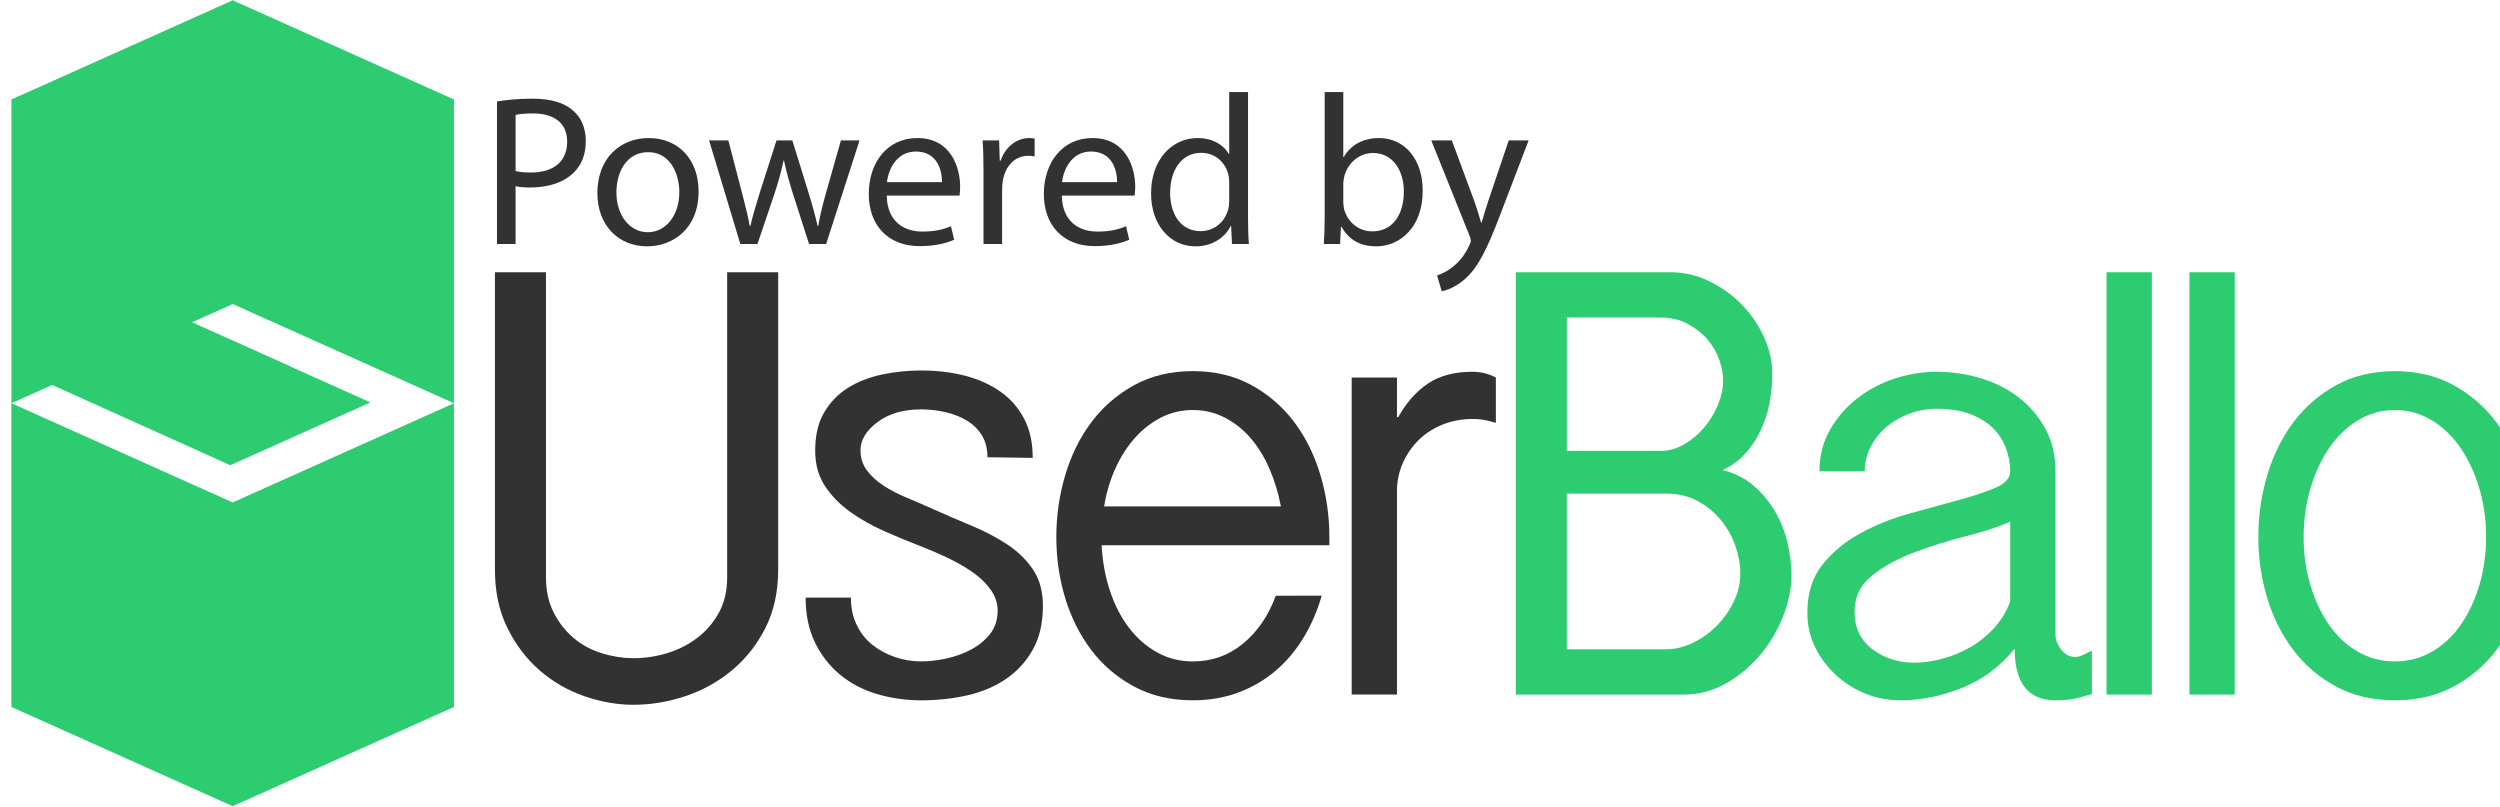
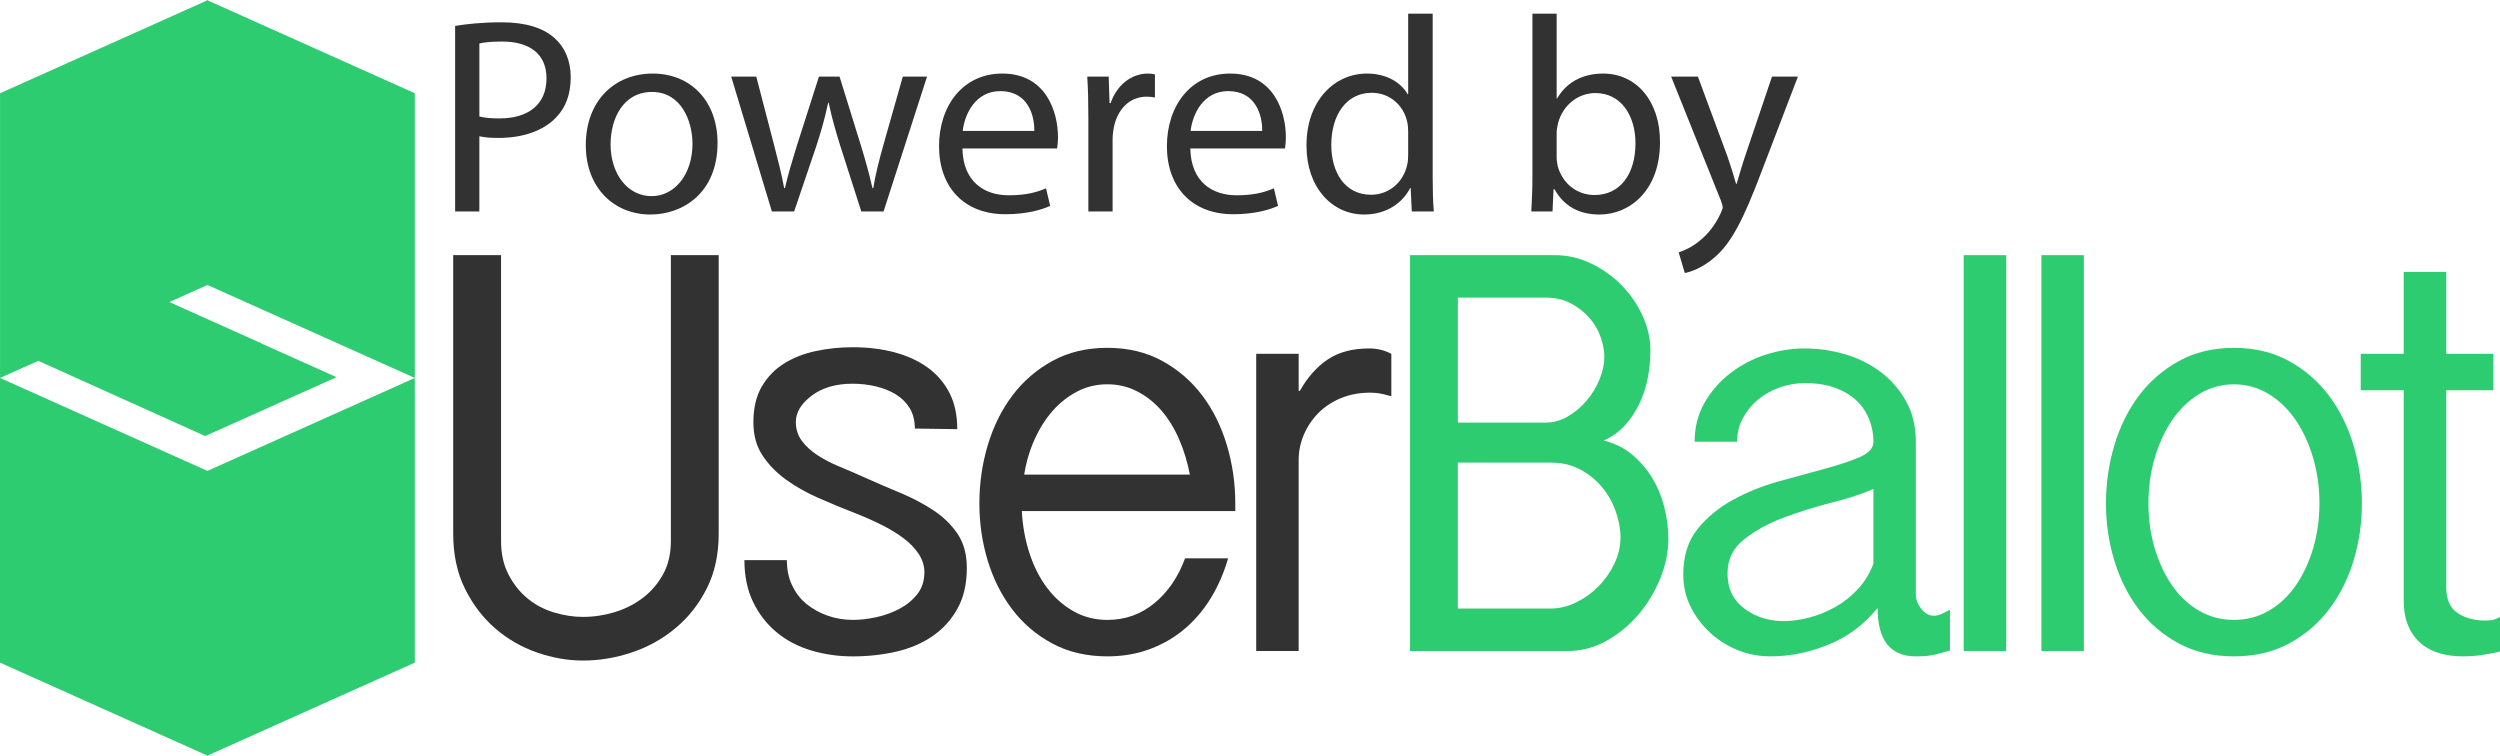
- <svg xmlns="http://www.w3.org/2000/svg" version="1.1" id="Layer_1" x="0px" y="0px" width="439.536px" height="141.79px" viewBox="0 -49 439.536 141.79" enable-background="new 0 -49 439.536 141.79" xml:space="preserve">
+ <svg xmlns="http://www.w3.org/2000/svg" version="1.1" id="Layer_1" x="0px" y="0px" width="468.961px" height="141.79px" viewBox="2 -49 468.961 141.79" enable-background="new 2 -49 468.961 141.79" xml:space="preserve">
  <path display="none" fill="#4FBA6F" d="M18.27,37.051l-11.899,6.07l19.215,8.792l12.967-5.691L18.27,37.051z" />
  <g>
    <polygon fill="#2ECC71" points="2,21.895 2,75.297 40.789,92.687 40.789,92.79 40.907,92.739 41.023,92.79 41.023,92.687    79.81,75.297 79.81,21.895 40.907,39.335  " />
    <polygon fill="#2ECC71" points="41.029,-48.895 41.029,-49 40.911,-48.948 40.793,-49 40.793,-48.895 2.004,-31.508 2.004,21.895    9.174,18.682 26.497,26.494 26.502,26.491 40.48,32.794 65.119,21.75 51.099,15.465 51.135,15.448 33.763,7.66 40.911,4.455    79.813,21.895 79.813,-31.508  " />
  </g>
  <path fill="#323232" d="M95.99-1.135v53.614c0,2.391,0.46,4.486,1.391,6.283c0.928,1.794,2.114,3.286,3.562,4.484  c1.451,1.198,3.102,2.072,4.959,2.633c1.854,0.562,3.674,0.842,5.456,0.842c2.004,0,3.991-0.296,5.961-0.895  c1.967-0.6,3.729-1.498,5.292-2.693c1.56-1.194,2.82-2.671,3.788-4.43c0.962-1.756,1.446-3.831,1.446-6.225V-1.135h8.971V51.13  c0,3.891-0.747,7.312-2.241,10.266c-1.497,2.955-3.462,5.44-5.89,7.457c-2.43,2.02-5.161,3.534-8.188,4.541  c-3.026,1.013-6.077,1.515-9.14,1.515c-2.844,0-5.721-0.502-8.639-1.515c-2.915-1.011-5.533-2.525-7.851-4.541  c-2.318-2.017-4.206-4.502-5.662-7.457c-1.461-2.954-2.19-6.375-2.19-10.266V-1.135H95.99z" />
-   <path fill="#323232" d="M149.602,56.069c0,1.775,0.332,3.369,1.005,4.772c0.667,1.408,1.581,2.573,2.735,3.501  s2.473,1.65,3.964,2.166c1.488,0.518,3.056,0.774,4.692,0.774c1.337,0,2.789-0.164,4.353-0.501c1.563-0.334,3.017-0.857,4.357-1.57  c1.339-0.704,2.456-1.621,3.35-2.74c0.896-1.123,1.343-2.5,1.343-4.142c0-1.191-0.356-2.333-1.065-3.411  c-0.713-1.082-1.665-2.069-2.86-2.965c-1.198-0.898-2.579-1.737-4.151-2.52c-1.57-0.785-3.213-1.512-4.936-2.183  c-2.318-0.898-4.617-1.845-6.898-2.856c-2.279-1.004-4.316-2.161-6.111-3.47c-1.795-1.304-3.253-2.816-4.373-4.531  c-1.121-1.715-1.683-3.769-1.683-6.156c0-2.685,0.521-4.923,1.569-6.714c1.045-1.793,2.431-3.228,4.149-4.31  c1.722-1.08,3.703-1.864,5.945-2.35c2.244-0.484,4.561-0.727,6.954-0.727c2.841,0,5.457,0.32,7.853,0.954  c2.39,0.637,4.466,1.59,6.226,2.86c1.754,1.273,3.119,2.86,4.092,4.767c0.972,1.907,1.457,4.169,1.457,6.786l-7.962-0.112  c0-1.495-0.319-2.766-0.952-3.813c-0.637-1.046-1.499-1.908-2.582-2.58c-1.083-0.673-2.339-1.178-3.756-1.514  c-1.422-0.338-2.88-0.505-4.375-0.505c-3.138,0-5.703,0.749-7.683,2.243c-1.981,1.497-2.972,3.14-2.972,4.936  c0,1.346,0.375,2.523,1.123,3.533c0.752,1.01,1.724,1.907,2.927,2.691c1.201,0.784,2.568,1.497,4.105,2.131  c1.538,0.637,3.135,1.329,4.788,2.074c2.172,0.974,4.384,1.928,6.638,2.861c2.251,0.938,4.314,2.02,6.193,3.253  c1.875,1.233,3.393,2.71,4.556,4.429c1.163,1.727,1.745,3.855,1.745,6.397c0,2.991-0.583,5.534-1.744,7.623  c-1.16,2.099-2.717,3.817-4.667,5.162c-1.946,1.348-4.217,2.32-6.803,2.918c-2.587,0.596-5.304,0.898-8.154,0.898  c-2.774,0-5.397-0.378-7.872-1.123c-2.473-0.747-4.63-1.888-6.469-3.421c-1.837-1.532-3.3-3.421-4.387-5.665  c-1.082-2.242-1.627-4.859-1.627-7.852H149.602z" />
-   <path fill="#323232" d="M232.375,55.732c-0.748,2.618-1.794,5.047-3.14,7.29s-2.972,4.189-4.878,5.831  c-1.909,1.646-4.095,2.938-6.563,3.871c-2.467,0.933-5.157,1.4-8.074,1.4c-3.892,0-7.328-0.804-10.319-2.41  c-2.99-1.608-5.495-3.739-7.515-6.396c-2.021-2.654-3.552-5.702-4.6-9.139c-1.047-3.439-1.568-7.029-1.568-10.768  c0-3.74,0.521-7.364,1.568-10.88c1.048-3.513,2.579-6.618,4.6-9.31c2.02-2.691,4.524-4.859,7.515-6.504  c2.991-1.645,6.428-2.468,10.319-2.468c3.886,0,7.327,0.823,10.318,2.468c2.991,1.646,5.497,3.813,7.515,6.504  c2.019,2.692,3.549,5.799,4.598,9.31c1.047,3.516,1.572,7.14,1.572,10.88v1.457H193.68c0.15,2.829,0.636,5.485,1.457,7.978  c0.821,2.489,1.926,4.646,3.312,6.472c1.381,1.822,3.025,3.271,4.933,4.352c1.908,1.078,4.02,1.616,6.338,1.616  c3.363,0,6.317-1.057,8.861-3.164c2.54-2.11,4.448-4.907,5.719-8.389L232.375,55.732L232.375,55.732z M225.196,40.029  c-0.447-2.362-1.121-4.576-2.018-6.643c-0.897-2.066-2.001-3.857-3.312-5.37c-1.308-1.513-2.822-2.712-4.542-3.599  c-1.72-0.884-3.589-1.329-5.606-1.329s-3.89,0.444-5.607,1.329c-1.723,0.887-3.255,2.085-4.6,3.599  c-1.345,1.513-2.487,3.303-3.422,5.37c-0.934,2.066-1.588,4.28-1.964,6.643H225.196z" />
-   <path fill="#323232" d="M237.645,17.372h7.964v6.954h0.226c1.419-2.541,3.157-4.504,5.215-5.888  c2.056-1.383,4.656-2.077,7.795-2.077c1.494,0,2.877,0.337,4.148,1.011v7.963c-1.044-0.299-1.833-0.486-2.354-0.561  c-0.523-0.074-1.082-0.113-1.682-0.113c-1.944,0-3.738,0.337-5.383,1.009c-1.647,0.674-3.049,1.59-4.207,2.749  c-1.16,1.161-2.075,2.507-2.749,4.038c-0.671,1.533-1.009,3.16-1.009,4.878v35.78h-7.964V17.372z" />
-   <path fill="#2ECC71" d="M266.498-1.135h27.259c2.315,0,4.558,0.525,6.726,1.57c2.173,1.048,4.077,2.412,5.722,4.094  c1.644,1.683,2.954,3.589,3.922,5.72c0.973,2.132,1.461,4.282,1.461,6.45c0,1.794-0.167,3.551-0.504,5.271  c-0.335,1.721-0.879,3.348-1.627,4.879c-0.746,1.534-1.662,2.88-2.744,4.039c-1.086,1.159-2.378,2.074-3.871,2.747  c2.095,0.524,3.888,1.421,5.382,2.693c1.494,1.272,2.751,2.747,3.757,4.429c1.013,1.684,1.757,3.515,2.245,5.497  c0.487,1.982,0.729,3.945,0.729,5.888c0,2.393-0.503,4.841-1.514,7.348c-1.01,2.506-2.375,4.764-4.088,6.784  c-1.726,2.021-3.726,3.664-6.004,4.936c-2.282,1.271-4.693,1.906-7.233,1.906h-29.616V-1.135z M275.471,30.271h16.531  c1.414,0,2.793-0.393,4.136-1.177c1.336-0.786,2.512-1.776,3.515-2.973c1.006-1.195,1.807-2.524,2.4-3.981  c0.6-1.458,0.894-2.86,0.894-4.207c0-1.122-0.223-2.335-0.669-3.645c-0.447-1.307-1.135-2.504-2.068-3.589  c-0.931-1.083-2.085-1.999-3.46-2.748c-1.377-0.746-2.957-1.122-4.747-1.122h-16.531V30.271z M275.471,65.151h17.433  c1.569,0,3.13-0.369,4.697-1.122c1.564-0.745,2.957-1.738,4.187-2.972c1.228-1.23,2.233-2.651,3.018-4.264  c0.779-1.609,1.171-3.272,1.171-4.991c0-1.572-0.3-3.194-0.894-4.877c-0.595-1.684-1.454-3.199-2.569-4.544  c-1.115-1.345-2.47-2.447-4.078-3.307c-1.601-0.857-3.408-1.291-5.423-1.291h-17.546L275.471,65.151L275.471,65.151z" />
-   <path fill="#2ECC71" d="M319.887,33.86c0-2.692,0.614-5.121,1.849-7.291c1.234-2.168,2.84-4.019,4.824-5.552  c1.979-1.531,4.184-2.692,6.615-3.476c2.425-0.786,4.882-1.18,7.343-1.18c2.619,0,5.179,0.377,7.683,1.123  c2.503,0.748,4.727,1.87,6.678,3.364c1.937,1.497,3.512,3.329,4.709,5.497c1.197,2.17,1.795,4.675,1.795,7.515v28.713  c0,0.897,0.337,1.778,1.011,2.635c0.673,0.862,1.461,1.292,2.358,1.292c0.52,0,1.01-0.113,1.456-0.335  c0.452-0.226,0.975-0.487,1.574-0.787v7.629c-0.973,0.296-1.909,0.561-2.806,0.781c-0.897,0.226-2.096,0.337-3.589,0.337  c-4.788,0-7.18-3.028-7.18-9.083c-2.542,3.139-5.623,5.439-9.251,6.896c-3.629,1.458-7.235,2.187-10.825,2.187  c-2.169,0-4.225-0.392-6.169-1.176c-1.941-0.787-3.682-1.887-5.215-3.311c-1.534-1.42-2.742-3.046-3.64-4.879  c-0.898-1.83-1.35-3.829-1.35-5.997c0-3.441,0.877-6.262,2.639-8.472c1.757-2.205,3.964-4.037,6.617-5.495  c2.65-1.458,5.511-2.617,8.583-3.475c3.061-0.858,5.923-1.646,8.58-2.358c2.65-0.709,4.857-1.438,6.614-2.186  c1.754-0.747,2.638-1.72,2.638-2.917c0-1.42-0.262-2.805-0.785-4.151c-0.525-1.346-1.309-2.523-2.354-3.532  c-1.05-1.01-2.38-1.812-3.985-2.412c-1.609-0.597-3.537-0.897-5.775-0.897c-1.649,0-3.235,0.28-4.772,0.842  c-1.532,0.56-2.876,1.327-4.033,2.299c-1.162,0.973-2.096,2.132-2.807,3.477c-0.713,1.345-1.066,2.805-1.066,4.375H319.887z   M353.426,42.719c-2.025,0.899-4.583,1.739-7.683,2.524c-3.1,0.786-6.111,1.722-9.029,2.804c-2.922,1.088-5.428,2.451-7.513,4.095  c-2.097,1.645-3.144,3.776-3.144,6.394c0,2.84,1.047,5.047,3.144,6.615c2.09,1.57,4.555,2.357,7.401,2.357  c1.495,0,3.102-0.226,4.823-0.672c1.719-0.454,3.361-1.125,4.931-2.022c1.574-0.897,2.978-2.022,4.209-3.366  c1.229-1.348,2.189-2.917,2.86-4.712V42.719z" />
-   <path fill="#2ECC71" d="M378.326-1.135v74.25h-7.968v-74.25H378.326z" />
-   <path fill="#2ECC71" d="M392.898-1.135v74.25h-7.962v-74.25H392.898z" />
-   <path fill="#2ECC71" d="M421.053,74.125c-3.889,0-7.326-0.804-10.317-2.41c-2.996-1.608-5.497-3.736-7.515-6.396  c-2.019-2.649-3.549-5.699-4.602-9.138c-1.043-3.44-1.572-7.03-1.572-10.767c0-3.737,0.523-7.364,1.572-10.88  c1.049-3.513,2.583-6.618,4.602-9.309c2.021-2.691,4.525-4.86,7.515-6.506c2.991-1.644,6.429-2.467,10.317-2.467  c3.888,0,7.324,0.824,10.316,2.467c2.99,1.646,5.496,3.814,7.511,6.506c2.023,2.691,3.553,5.798,4.605,9.309  c1.039,3.516,1.571,7.143,1.571,10.88c0,3.736-0.526,7.326-1.571,10.767c-1.05,3.441-2.582,6.488-4.605,9.138  c-2.02,2.655-4.523,4.787-7.511,6.396C428.385,73.321,424.941,74.125,421.053,74.125z M421.053,67.283  c2.393,0,4.579-0.575,6.562-1.729c1.98-1.155,3.661-2.736,5.047-4.744c1.384-2.007,2.471-4.333,3.254-6.974  c0.781-2.643,1.174-5.449,1.174-8.424c0-2.978-0.393-5.798-1.174-8.481c-0.783-2.679-1.87-5.039-3.254-7.086  c-1.386-2.046-3.066-3.683-5.047-4.909c-1.983-1.227-4.17-1.842-6.562-1.842c-2.395,0-4.58,0.616-6.561,1.842  c-1.984,1.226-3.664,2.865-5.051,4.909c-1.386,2.048-2.469,4.408-3.252,7.086c-0.783,2.678-1.175,5.503-1.175,8.481  c0,2.975,0.392,5.786,1.175,8.424c0.783,2.641,1.866,4.967,3.252,6.974c1.387,2.008,3.066,3.589,5.051,4.744  C416.473,66.708,418.659,67.283,421.053,67.283z" />
-   <path fill="#2ECC71" d="M460.871,2.006v15.366h8.856v6.841h-8.856v36.903c0,2.316,0.709,3.941,2.129,4.879  c1.42,0.934,3.102,1.401,5.046,1.401c0.375,0,0.784-0.017,1.234-0.056c0.447-0.036,1.013-0.244,1.682-0.619v6.507  c-0.974,0.225-2.061,0.429-3.253,0.618c-1.197,0.185-2.471,0.278-3.818,0.278c-1.493,0-2.9-0.185-4.204-0.56  c-1.309-0.375-2.471-0.969-3.475-1.794c-1.011-0.823-1.815-1.908-2.414-3.254c-0.593-1.347-0.896-2.988-0.896-4.935v-39.37h-8.071  v-6.841h8.071V2.006H460.871z" />
+   <path fill="#323232" d="M149.602,56.069c0,1.775,0.332,3.369,1.005,4.772c0.667,1.408,1.581,2.573,2.735,3.501  c1.154,0.928,2.473,1.65,3.964,2.166c1.488,0.518,3.056,0.774,4.692,0.774c1.337,0,2.789-0.164,4.353-0.501  c1.563-0.334,3.017-0.857,4.357-1.57c1.339-0.704,2.456-1.621,3.35-2.74c0.896-1.123,1.343-2.5,1.343-4.142  c0-1.191-0.356-2.333-1.065-3.411c-0.713-1.082-1.665-2.069-2.86-2.965c-1.198-0.898-2.579-1.737-4.151-2.52  c-1.57-0.785-3.213-1.512-4.936-2.183c-2.318-0.898-4.617-1.845-6.898-2.856c-2.279-1.004-4.316-2.161-6.111-3.47  c-1.795-1.304-3.253-2.816-4.373-4.531c-1.121-1.715-1.683-3.769-1.683-6.156c0-2.685,0.521-4.923,1.569-6.714  c1.045-1.793,2.431-3.228,4.149-4.31c1.722-1.08,3.703-1.864,5.945-2.35c2.244-0.484,4.561-0.727,6.954-0.727  c2.841,0,5.457,0.32,7.853,0.954c2.39,0.637,4.466,1.59,6.226,2.86c1.754,1.273,3.119,2.86,4.092,4.767  c0.972,1.907,1.457,4.169,1.457,6.786l-7.962-0.112c0-1.495-0.319-2.766-0.952-3.813c-0.637-1.046-1.499-1.908-2.582-2.58  c-1.083-0.673-2.339-1.178-3.756-1.514c-1.422-0.338-2.88-0.505-4.375-0.505c-3.138,0-5.703,0.749-7.683,2.243  c-1.981,1.497-2.972,3.14-2.972,4.936c0,1.346,0.375,2.523,1.123,3.533c0.752,1.01,1.724,1.907,2.927,2.691  c1.201,0.784,2.568,1.497,4.105,2.131c1.538,0.637,3.135,1.329,4.788,2.074c2.172,0.974,4.384,1.928,6.638,2.861  c2.251,0.938,4.314,2.02,6.193,3.253c1.875,1.233,3.393,2.71,4.556,4.429c1.163,1.727,1.745,3.855,1.745,6.397  c0,2.991-0.583,5.534-1.744,7.623c-1.16,2.099-2.717,3.817-4.667,5.162c-1.946,1.349-4.217,2.319-6.803,2.918  c-2.587,0.597-5.304,0.897-8.154,0.897c-2.774,0-5.397-0.377-7.872-1.123c-2.473-0.746-4.63-1.887-6.469-3.42  c-1.837-1.532-3.3-3.421-4.387-5.665c-1.082-2.242-1.627-4.859-1.627-7.852h7.963V56.069z" />
+   <path fill="#323232" d="M232.375,55.732c-0.748,2.618-1.795,5.047-3.141,7.29s-2.972,4.189-4.878,5.831  c-1.909,1.646-4.095,2.938-6.563,3.871c-2.467,0.933-5.157,1.399-8.074,1.399c-3.892,0-7.328-0.804-10.319-2.41  c-2.99-1.607-5.495-3.738-7.515-6.396c-2.021-2.654-3.552-5.702-4.6-9.139c-1.047-3.439-1.568-7.029-1.568-10.768  c0-3.74,0.521-7.364,1.568-10.88c1.048-3.513,2.579-6.618,4.6-9.31c2.02-2.691,4.524-4.859,7.515-6.504  c2.991-1.645,6.428-2.468,10.319-2.468c3.886,0,7.327,0.823,10.318,2.468c2.991,1.646,5.498,3.813,7.515,6.504  c2.019,2.692,3.549,5.799,4.598,9.31c1.047,3.516,1.572,7.14,1.572,10.88v1.457H193.68c0.15,2.829,0.636,5.485,1.457,7.978  c0.821,2.489,1.926,4.646,3.312,6.472c1.381,1.822,3.025,3.271,4.933,4.352c1.908,1.078,4.02,1.616,6.338,1.616  c3.363,0,6.317-1.057,8.861-3.164c2.541-2.11,4.448-4.907,5.718-8.389L232.375,55.732L232.375,55.732z M225.196,40.029  c-0.447-2.362-1.121-4.576-2.018-6.643c-0.897-2.066-2.002-3.857-3.312-5.37c-1.308-1.513-2.822-2.712-4.542-3.599  c-1.72-0.884-3.589-1.329-5.606-1.329c-2.017,0-3.89,0.444-5.607,1.329c-1.723,0.887-3.255,2.085-4.6,3.599  c-1.345,1.513-2.487,3.303-3.422,5.37c-0.934,2.066-1.588,4.28-1.964,6.643H225.196z" />
+   <path fill="#323232" d="M237.645,17.372h7.964v6.954h0.226c1.42-2.541,3.158-4.504,5.215-5.888c2.057-1.383,4.656-2.077,7.796-2.077  c1.493,0,2.877,0.337,4.147,1.011v7.963c-1.043-0.299-1.832-0.486-2.354-0.561c-0.523-0.074-1.082-0.113-1.682-0.113  c-1.944,0-3.738,0.337-5.383,1.009c-1.648,0.674-3.05,1.59-4.207,2.749c-1.16,1.161-2.076,2.507-2.75,4.038  c-0.671,1.533-1.009,3.16-1.009,4.878v35.781h-7.964V17.372z" />
+   <path fill="#2ECC71" d="M266.499-1.135h27.258c2.315,0,4.559,0.525,6.727,1.57c2.174,1.048,4.077,2.412,5.723,4.094  c1.643,1.683,2.953,3.589,3.922,5.72c0.973,2.132,1.461,4.282,1.461,6.45c0,1.794-0.168,3.551-0.504,5.271  c-0.336,1.721-0.879,3.348-1.627,4.879c-0.746,1.534-1.662,2.88-2.744,4.039c-1.086,1.159-2.379,2.074-3.871,2.747  c2.095,0.524,3.889,1.421,5.381,2.693c1.494,1.272,2.752,2.747,3.758,4.429c1.014,1.684,1.758,3.515,2.244,5.497  c0.488,1.982,0.73,3.945,0.73,5.888c0,2.393-0.504,4.841-1.514,7.348c-1.012,2.506-2.375,4.764-4.09,6.784  c-1.725,2.021-3.725,3.664-6.003,4.936c-2.282,1.271-4.693,1.906-7.233,1.906H266.5v-74.25H266.499z M275.471,30.271h16.531  c1.414,0,2.793-0.393,4.136-1.177c1.336-0.786,2.512-1.776,3.515-2.973c1.006-1.195,1.807-2.524,2.4-3.981  c0.6-1.458,0.895-2.86,0.895-4.207c0-1.122-0.224-2.335-0.67-3.645c-0.447-1.307-1.135-2.504-2.068-3.589  c-0.931-1.083-2.084-1.999-3.459-2.748c-1.377-0.746-2.957-1.122-4.748-1.122h-16.53L275.471,30.271L275.471,30.271z   M275.471,65.151h17.433c1.569,0,3.13-0.369,4.697-1.122c1.563-0.745,2.957-1.738,4.187-2.972c1.229-1.23,2.233-2.651,3.019-4.264  c0.778-1.609,1.171-3.272,1.171-4.991c0-1.572-0.3-3.194-0.895-4.877c-0.595-1.684-1.453-3.199-2.568-4.544  c-1.115-1.345-2.471-2.447-4.078-3.307c-1.602-0.857-3.408-1.291-5.423-1.291h-17.546L275.471,65.151L275.471,65.151z" />
+   <path fill="#2ECC71" d="M319.887,33.86c0-2.692,0.613-5.121,1.85-7.291c1.232-2.168,2.84-4.019,4.822-5.552  c1.98-1.531,4.186-2.692,6.615-3.476c2.426-0.786,4.883-1.18,7.344-1.18c2.619,0,5.18,0.377,7.684,1.123  c2.502,0.748,4.727,1.87,6.678,3.364c1.938,1.497,3.512,3.329,4.709,5.497c1.197,2.17,1.795,4.675,1.795,7.515v28.713  c0,0.896,0.336,1.778,1.01,2.635c0.674,0.862,1.463,1.292,2.359,1.292c0.52,0,1.01-0.113,1.455-0.335  c0.453-0.226,0.975-0.487,1.574-0.787v7.628c-0.973,0.297-1.908,0.562-2.807,0.781c-0.896,0.227-2.096,0.338-3.588,0.338  c-4.789,0-7.18-3.028-7.18-9.083c-2.543,3.139-5.623,5.439-9.252,6.896c-3.629,1.458-7.234,2.188-10.824,2.188  c-2.17,0-4.225-0.393-6.17-1.176c-1.939-0.787-3.682-1.888-5.215-3.312c-1.533-1.42-2.742-3.046-3.639-4.879  c-0.898-1.83-1.352-3.829-1.352-5.997c0-3.441,0.877-6.262,2.641-8.472c1.756-2.205,3.963-4.037,6.615-5.495  c2.65-1.458,5.512-2.617,8.584-3.475c3.061-0.858,5.922-1.646,8.58-2.358c2.65-0.709,4.857-1.438,6.613-2.186  c1.754-0.747,2.639-1.72,2.639-2.917c0-1.42-0.262-2.805-0.785-4.151c-0.525-1.346-1.309-2.523-2.354-3.532  c-1.051-1.01-2.381-1.812-3.986-2.412c-1.607-0.597-3.537-0.897-5.773-0.897c-1.65,0-3.236,0.28-4.773,0.842  c-1.531,0.56-2.875,1.327-4.033,2.299c-1.16,0.973-2.096,2.132-2.807,3.477c-0.713,1.345-1.066,2.805-1.066,4.375H319.887z   M353.426,42.719c-2.025,0.899-4.584,1.739-7.684,2.524c-3.1,0.786-6.111,1.722-9.029,2.804c-2.922,1.088-5.428,2.451-7.512,4.095  c-2.098,1.645-3.145,3.776-3.145,6.394c0,2.84,1.047,5.047,3.145,6.615c2.09,1.57,4.555,2.357,7.4,2.357  c1.494,0,3.102-0.226,4.822-0.672c1.719-0.454,3.361-1.125,4.932-2.022c1.574-0.897,2.979-2.022,4.209-3.366  c1.229-1.348,2.189-2.917,2.859-4.712V42.719H353.426z" />
+   <path fill="#2ECC71" d="M378.327-1.135v74.25h-7.969v-74.25H378.327z" />
+   <path fill="#2ECC71" d="M392.899-1.135v74.25h-7.963v-74.25H392.899z" />
+   <path fill="#2ECC71" d="M421.053,74.125c-3.889,0-7.326-0.805-10.316-2.41c-2.996-1.608-5.498-3.736-7.516-6.396  c-2.02-2.649-3.549-5.699-4.602-9.138c-1.043-3.44-1.572-7.03-1.572-10.767c0-3.737,0.523-7.364,1.572-10.88  c1.049-3.513,2.582-6.618,4.602-9.309c2.021-2.691,4.525-4.86,7.516-6.506c2.99-1.644,6.428-2.467,10.316-2.467  s7.324,0.824,10.316,2.467c2.99,1.646,5.496,3.814,7.51,6.506c2.023,2.691,3.553,5.798,4.605,9.309  c1.039,3.516,1.57,7.143,1.57,10.88c0,3.736-0.525,7.326-1.57,10.767c-1.051,3.441-2.582,6.488-4.605,9.138  c-2.02,2.655-4.521,4.787-7.51,6.396C428.385,73.321,424.942,74.125,421.053,74.125z M421.053,67.283  c2.393,0,4.578-0.575,6.562-1.729c1.979-1.155,3.66-2.736,5.047-4.744c1.383-2.007,2.471-4.333,3.254-6.974  c0.781-2.643,1.174-5.449,1.174-8.424c0-2.978-0.393-5.798-1.174-8.481c-0.783-2.679-1.871-5.039-3.254-7.086  c-1.387-2.046-3.066-3.683-5.047-4.909c-1.984-1.227-4.17-1.842-6.562-1.842c-2.395,0-4.58,0.616-6.561,1.842  c-1.984,1.226-3.664,2.865-5.051,4.909c-1.387,2.048-2.471,4.408-3.252,7.086c-0.783,2.678-1.176,5.503-1.176,8.481  c0,2.975,0.393,5.786,1.176,8.424c0.781,2.641,1.865,4.967,3.252,6.974c1.387,2.008,3.064,3.589,5.051,4.744  C416.473,66.708,418.659,67.283,421.053,67.283z" />
+   <path fill="#2ECC71" d="M460.872,2.006v15.366h8.855v6.841h-8.855v36.903c0,2.316,0.709,3.941,2.129,4.879  c1.42,0.934,3.102,1.401,5.045,1.401c0.375,0,0.785-0.017,1.234-0.056c0.447-0.036,1.014-0.244,1.682-0.619v6.507  c-0.973,0.226-2.061,0.429-3.252,0.618c-1.197,0.186-2.471,0.277-3.818,0.277c-1.492,0-2.9-0.185-4.203-0.56  c-1.311-0.375-2.473-0.969-3.477-1.794c-1.01-0.823-1.814-1.908-2.414-3.254c-0.592-1.347-0.895-2.988-0.895-4.935v-39.37h-8.072  V17.37h8.072V2.006H460.872z" />
  <g>
-     <path fill="#323232" d="M87.375-31.164c1.581-0.263,3.65-0.489,6.284-0.489c3.236,0,5.606,0.752,7.112,2.107   c1.392,1.204,2.22,3.048,2.22,5.306c0,2.295-0.678,4.102-1.957,5.418c-1.73,1.844-4.553,2.785-7.751,2.785   c-0.979,0-1.882-0.038-2.634-0.226v10.16h-3.274V-31.164z M90.65-18.934c0.715,0.188,1.617,0.263,2.709,0.263   c3.951,0,6.359-1.919,6.359-5.418c0-3.349-2.371-4.967-5.983-4.967c-1.43,0-2.521,0.113-3.085,0.263V-18.934z" />
-     <path fill="#323232" d="M122.823-15.359c0,6.735-4.665,9.67-9.068,9.67c-4.929,0-8.729-3.612-8.729-9.37   c0-6.096,3.989-9.67,9.031-9.67C119.287-24.729,122.823-20.929,122.823-15.359z M108.374-15.171c0,3.989,2.296,6.999,5.532,6.999   c3.16,0,5.531-2.973,5.531-7.074c0-3.085-1.543-6.999-5.456-6.999C110.067-22.246,108.374-18.633,108.374-15.171z" />
-     <path fill="#323232" d="M128.055-24.315l2.408,9.256c0.527,2.032,1.017,3.914,1.355,5.795h0.112   c0.414-1.844,1.016-3.801,1.618-5.757l2.973-9.294h2.784l2.822,9.106c0.678,2.182,1.204,4.102,1.618,5.945h0.113   c0.301-1.844,0.79-3.763,1.392-5.908l2.597-9.144h3.273l-5.87,18.212h-3.01l-2.785-8.692c-0.64-2.032-1.166-3.838-1.618-5.983   h-0.075c-0.451,2.182-1.016,4.063-1.655,6.021l-2.935,8.654h-3.011l-5.493-18.212H128.055z" />
-     <path fill="#323232" d="M155.904-14.607c0.075,4.478,2.935,6.321,6.246,6.321c2.37,0,3.801-0.414,5.042-0.94l0.564,2.371   c-1.166,0.527-3.16,1.129-6.058,1.129c-5.607,0-8.956-3.688-8.956-9.182s3.236-9.821,8.542-9.821c5.945,0,7.525,5.23,7.525,8.579   c0,0.677-0.075,1.204-0.113,1.543H155.904z M165.612-16.978c0.037-2.107-0.865-5.381-4.591-5.381c-3.349,0-4.816,3.085-5.08,5.381   H165.612z" />
-     <path fill="#323232" d="M172.913-18.633c0-2.145-0.038-3.988-0.15-5.682h2.897l0.112,3.575h0.15   c0.828-2.446,2.822-3.989,5.042-3.989c0.377,0,0.64,0.038,0.941,0.113v3.123c-0.339-0.075-0.678-0.113-1.129-0.113   c-2.333,0-3.989,1.769-4.44,4.252c-0.075,0.452-0.15,0.979-0.15,1.543v9.708h-3.273V-18.633z" />
-     <path fill="#323232" d="M186.686-14.607c0.075,4.478,2.935,6.321,6.246,6.321c2.37,0,3.801-0.414,5.042-0.94l0.564,2.371   c-1.166,0.527-3.16,1.129-6.058,1.129c-5.607,0-8.956-3.688-8.956-9.182s3.236-9.821,8.542-9.821c5.945,0,7.525,5.23,7.525,8.579   c0,0.677-0.075,1.204-0.113,1.543H186.686z M196.394-16.978c0.037-2.107-0.865-5.381-4.591-5.381c-3.349,0-4.816,3.085-5.08,5.381   H196.394z" />
-     <path fill="#323232" d="M219.424-32.819v22.012c0,1.618,0.037,3.462,0.15,4.704h-2.973l-0.15-3.161h-0.075   c-1.017,2.032-3.236,3.575-6.209,3.575c-4.402,0-7.789-3.726-7.789-9.257c-0.037-6.058,3.726-9.783,8.165-9.783   c2.785,0,4.666,1.317,5.494,2.785h0.075v-10.875H219.424z M216.113-16.902c0-0.414-0.037-0.979-0.15-1.392   c-0.489-2.107-2.295-3.838-4.778-3.838c-3.425,0-5.457,3.01-5.457,7.037c0,3.688,1.807,6.735,5.381,6.735   c2.221,0,4.252-1.467,4.854-3.951c0.113-0.452,0.15-0.903,0.15-1.43V-16.902z" />
-     <path fill="#323232" d="M232.747-6.103c0.075-1.242,0.15-3.085,0.15-4.704v-22.012h3.273v11.439h0.075   c1.167-2.032,3.273-3.349,6.209-3.349c4.515,0,7.714,3.763,7.676,9.294c0,6.51-4.102,9.746-8.165,9.746   c-2.634,0-4.741-1.016-6.096-3.424h-0.113l-0.15,3.01H232.747z M236.17-13.403c0,0.414,0.075,0.828,0.15,1.204   c0.64,2.295,2.559,3.875,4.967,3.875c3.462,0,5.531-2.822,5.531-6.999c0-3.65-1.881-6.773-5.418-6.773   c-2.258,0-4.365,1.543-5.042,4.064c-0.075,0.376-0.188,0.828-0.188,1.354V-13.403z" />
-     <path fill="#323232" d="M255.25-24.315l3.988,10.762c0.414,1.204,0.865,2.634,1.167,3.725h0.075c0.338-1.091,0.715-2.483,1.166-3.8   l3.612-10.687h3.5l-4.968,12.981c-2.37,6.247-3.988,9.445-6.246,11.401c-1.618,1.43-3.235,1.995-4.063,2.145l-0.828-2.785   c0.828-0.263,1.919-0.79,2.897-1.618c0.903-0.715,2.032-1.994,2.784-3.688c0.15-0.338,0.264-0.602,0.264-0.79   s-0.075-0.452-0.226-0.865l-6.735-16.782H255.25z" />
+     <path fill="#323232" d="M87.375-44.137c2.196-0.365,5.068-0.679,8.727-0.679c4.493,0,7.784,1.044,9.875,2.926   c1.934,1.672,3.083,4.233,3.083,7.368c0,3.188-0.942,5.696-2.718,7.524c-2.402,2.561-6.323,3.868-10.764,3.868   c-1.359,0-2.614-0.053-3.658-0.314v14.109h-4.546V-44.137z M91.923-27.153c0.993,0.261,2.246,0.366,3.762,0.366   c5.487,0,8.831-2.665,8.831-7.524c0-4.651-3.292-6.897-8.309-6.897c-1.985,0-3.5,0.157-4.284,0.365V-27.153z" />
+     <path fill="#323232" d="M136.601-22.188c0,9.353-6.478,13.428-12.593,13.428c-6.844,0-12.122-5.016-12.122-13.012   c0-8.466,5.54-13.429,12.541-13.429C131.691-35.201,136.601-29.924,136.601-22.188z M116.536-21.927c0,5.539,3.188,9.72,7.682,9.72   c4.388,0,7.681-4.129,7.681-9.824c0-4.284-2.143-9.719-7.577-9.719C118.887-31.752,116.536-26.735,116.536-21.927z" />
+     <path fill="#323232" d="M143.867-34.625l3.344,12.854c0.732,2.822,1.412,5.436,1.881,8.047h0.156   c0.574-2.56,1.41-5.278,2.246-7.994l4.129-12.907h3.866l3.919,12.646c0.942,3.03,1.672,5.696,2.247,8.255h0.157   c0.418-2.56,1.097-5.226,1.933-8.204l3.607-12.699h4.545l-8.152,25.291h-4.18l-3.868-12.07c-0.889-2.822-1.619-5.33-2.247-8.309   h-0.104c-0.627,3.029-1.411,5.643-2.299,8.361l-4.076,12.017h-4.181l-7.628-25.291h4.704V-34.625z" />
+     <path fill="#323232" d="M182.54-21.144c0.104,6.219,4.076,8.777,8.674,8.777c3.291,0,5.279-0.575,7.002-1.305l0.783,3.292   c-1.619,0.731-4.388,1.567-8.412,1.567c-7.787,0-12.437-5.121-12.437-12.751c0-7.629,4.493-13.638,11.862-13.638   c8.255,0,10.45,7.263,10.45,11.914c0,0.94-0.104,1.672-0.157,2.143H182.54z M196.021-24.437c0.052-2.926-1.201-7.473-6.375-7.473   c-4.651,0-6.688,4.284-7.055,7.473H196.021z" />
+     <path fill="#323232" d="M206.16-26.735c0-2.979-0.053-5.538-0.208-7.891h4.023l0.156,4.964h0.208c1.15-3.396,3.919-5.54,7.001-5.54   c0.524,0,0.889,0.053,1.307,0.157v4.336c-0.47-0.104-0.941-0.156-1.568-0.156c-3.24,0-5.539,2.456-6.166,5.905   c-0.104,0.627-0.208,1.359-0.208,2.143v13.481h-4.545V-26.735z" />
+     <path fill="#323232" d="M225.287-21.144c0.104,6.219,4.075,8.777,8.673,8.777c3.292,0,5.278-0.575,7.002-1.305l0.783,3.292   c-1.619,0.731-4.388,1.567-8.413,1.567c-7.786,0-12.437-5.121-12.437-12.751c0-7.629,4.494-13.638,11.862-13.638   c8.256,0,10.45,7.263,10.45,11.914c0,0.94-0.104,1.672-0.157,2.143H225.287z M238.767-24.437c0.052-2.926-1.201-7.473-6.375-7.473   c-4.65,0-6.688,4.284-7.054,7.473H238.767z" />
+     <path fill="#323232" d="M270.749-46.435v30.567c0,2.247,0.052,4.808,0.209,6.532h-4.129l-0.208-4.39h-0.105   c-1.411,2.822-4.493,4.965-8.621,4.965c-6.113,0-10.817-5.174-10.817-12.855c-0.052-8.413,5.176-13.586,11.339-13.586   c3.868,0,6.479,1.829,7.63,3.868h0.104v-15.102H270.749z M266.151-24.331c0-0.575-0.052-1.359-0.209-1.933   c-0.678-2.926-3.187-5.33-6.634-5.33c-4.757,0-7.579,4.18-7.579,9.772c0,5.121,2.51,9.353,7.473,9.353   c3.085,0,5.905-2.038,6.74-5.487c0.157-0.628,0.209-1.254,0.209-1.986V-24.331z" />
+     <path fill="#323232" d="M289.25-9.335c0.104-1.724,0.209-4.284,0.209-6.532v-30.567h4.546v15.885h0.103   c1.622-2.822,4.546-4.651,8.622-4.651c6.271,0,10.714,5.226,10.659,12.907c0,9.041-5.695,13.534-11.336,13.534   c-3.659,0-6.585-1.411-8.466-4.755h-0.157l-0.208,4.18H289.25z M294.004-19.472c0,0.574,0.103,1.149,0.207,1.672   c0.889,3.188,3.555,5.381,6.898,5.381c4.807,0,7.68-3.918,7.68-9.719c0-5.069-2.611-9.406-7.523-9.406   c-3.136,0-6.061,2.144-7.001,5.644c-0.104,0.522-0.261,1.15-0.261,1.88V-19.472z" />
+     <path fill="#323232" d="M320.5-34.625l5.537,14.945c0.574,1.671,1.201,3.658,1.621,5.172h0.104c0.47-1.514,0.993-3.448,1.62-5.276   l5.016-14.841h4.86l-6.899,18.026c-3.291,8.675-5.539,13.116-8.675,15.832c-2.245,1.986-4.491,2.771-5.641,2.979l-1.15-3.868   c1.15-0.365,2.664-1.096,4.022-2.246c1.256-0.994,2.823-2.77,3.867-5.122c0.208-0.469,0.366-0.836,0.366-1.097   s-0.104-0.628-0.314-1.202l-9.352-23.305h5.018V-34.625z" />
  </g>
</svg>
